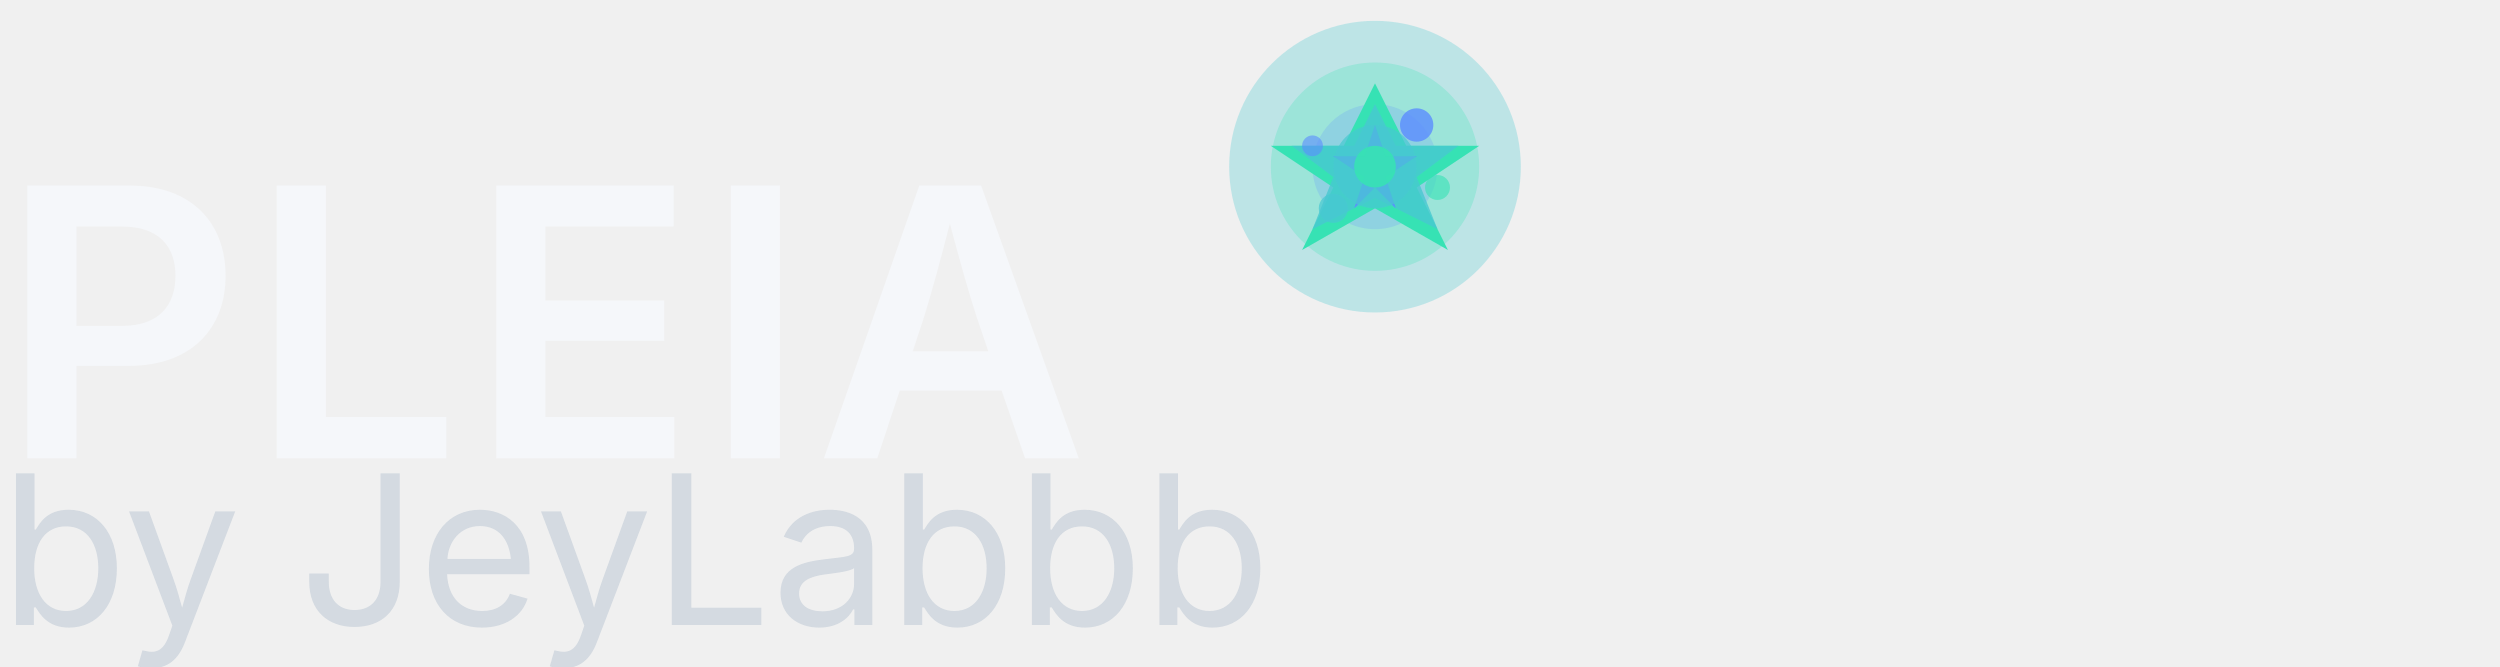
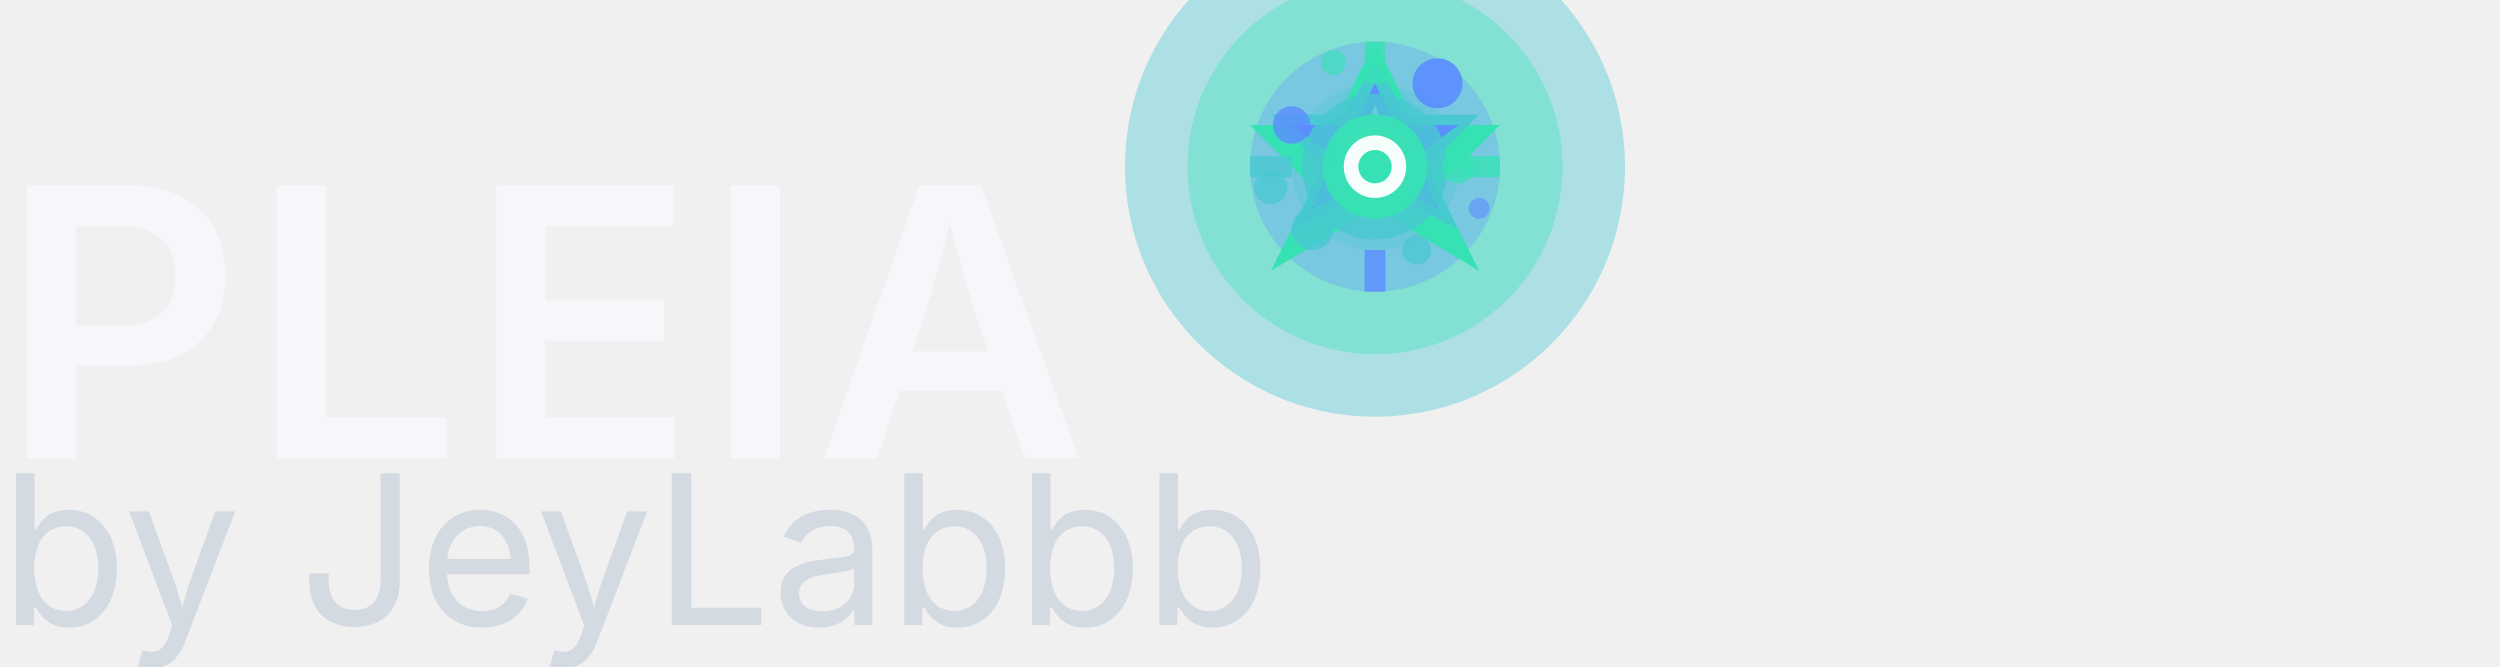
<svg xmlns="http://www.w3.org/2000/svg" width="120" height="32" viewBox="0 0 120 32" fill="none">
-   <g transform="translate(62, 4)">
-     <circle cx="4" cy="4" r="7" fill="#47C8D1" opacity="0.3" />
-     <circle cx="4" cy="4" r="5" fill="#36E2B4" opacity="0.25" />
-     <circle cx="4" cy="4" r="3" fill="#5B8CFF" opacity="0.2" />
-     <path d="M4 0L5.5 3L9 3L6 5L7.5 8L4 6L0.5 8L2 5L-1 3L2.5 3L4 0Z" fill="#36E2B4" opacity="1" />
-     <path d="M4 1L5 3L8 3L6 4.5L7 7L4 5.5L1 7L2 4.5L0 3L3 3L4 1Z" fill="#47C8D1" opacity="0.8" />
-     <path d="M4 2L4.5 3.5L6 3.5L4.5 4.5L5 6L4 5L3 6L3.5 4.5L2 3.5L3.5 3.5L4 2Z" fill="#5B8CFF" opacity="0.9" />
-     <circle cx="4" cy="4" r="2" fill="#47C8D1" opacity="0.7" />
-     <circle cx="4" cy="4" r="1" fill="#36E2B4" opacity="0.9" />
-     <circle cx="6" cy="2" r="0.8" fill="#5B8CFF" opacity="0.8" />
-     <circle cx="2" cy="6" r="0.7" fill="#47C8D1" opacity="0.7" />
-     <circle cx="7" cy="5" r="0.6" fill="#36E2B4" opacity="0.6" />
-     <circle cx="1" cy="3" r="0.5" fill="#5B8CFF" opacity="0.6" />
+   <g transform="translate(60, 2)">
+     <circle cx="6" cy="6" r="12" fill="#47C8D1" opacity="0.4" />
+     <circle cx="6" cy="6" r="9" fill="#36E2B4" opacity="0.35" />
+     <circle cx="6" cy="6" r="6" fill="#5B8CFF" opacity="0.3" />
+     <circle cx="6" cy="6" r="4" fill="#47C8D1" opacity="0.25" />
+     <path d="M6 0L8 4L12 4L9 7L11 11L6 8L1 11L3 7L0 4L4 4L6 0Z" fill="#36E2B4" opacity="1" />
+     <path d="M6 1L7.5 3.5L11 3.5L8.5 6L10 9L6 7L2 9L3.5 6L1 3.5L4.5 3.5L6 1Z" fill="#47C8D1" opacity="0.9" />
+     <path d="M6 2L7 4L10 4L8 5.5L9 8L6 6.5L3 8L4 5.5L2 4L5 4L6 2Z" fill="#5B8CFF" opacity="0.95" />
+     <path d="M6 3L6.5 4.5L8 4.5L6.5 5.5L7 7L6 6L5 7L5.5 5.5L4 4.5L5.5 4.5L6 3Z" fill="#FFFFFF" opacity="0.8" />
+     <circle cx="6" cy="6" r="3.5" fill="#47C8D1" opacity="0.8" />
+     <circle cx="6" cy="6" r="2.5" fill="#36E2B4" opacity="0.9" />
+     <circle cx="6" cy="6" r="1.5" fill="#FFFFFF" opacity="0.95" />
+     <circle cx="6" cy="6" r="0.8" fill="#36E2B4" opacity="1" />
+     <circle cx="9" cy="2" r="1.2" fill="#5B8CFF" opacity="0.9" />
+     <circle cx="3" cy="9" r="1" fill="#47C8D1" opacity="0.8" />
+     <circle cx="10" cy="6" r="0.8" fill="#36E2B4" opacity="0.7" />
+     <circle cx="2" cy="4" r="0.9" fill="#5B8CFF" opacity="0.8" />
+     <circle cx="8" cy="10" r="0.7" fill="#47C8D1" opacity="0.7" />
+     <circle cx="4" cy="1" r="0.6" fill="#36E2B4" opacity="0.6" />
+     <circle cx="11" cy="8" r="0.5" fill="#5B8CFF" opacity="0.6" />
+     <circle cx="1" cy="7" r="0.8" fill="#47C8D1" opacity="0.7" />
+     <line x1="6" y1="0" x2="6" y2="2" stroke="#36E2B4" stroke-width="1" opacity="0.8" />
+     <line x1="6" y1="10" x2="6" y2="12" stroke="#5B8CFF" stroke-width="1" opacity="0.8" />
+     <line x1="0" y1="6" x2="2" y2="6" stroke="#47C8D1" stroke-width="1" opacity="0.8" />
+     <line x1="10" y1="6" x2="12" y2="6" stroke="#36E2B4" stroke-width="1" opacity="0.8" />
  </g>
  <text x="0" y="22" font-family="Space Grotesk, Inter, system-ui" font-size="18" font-weight="600" letter-spacing="0.02em" fill="#F5F7FA">
    PLEIA
  </text>
  <text x="0" y="30" font-family="Inter, system-ui" font-size="10" font-weight="400" opacity="0.7" fill="#C7D0DA">
    by JeyLabbb
  </text>
</svg>
